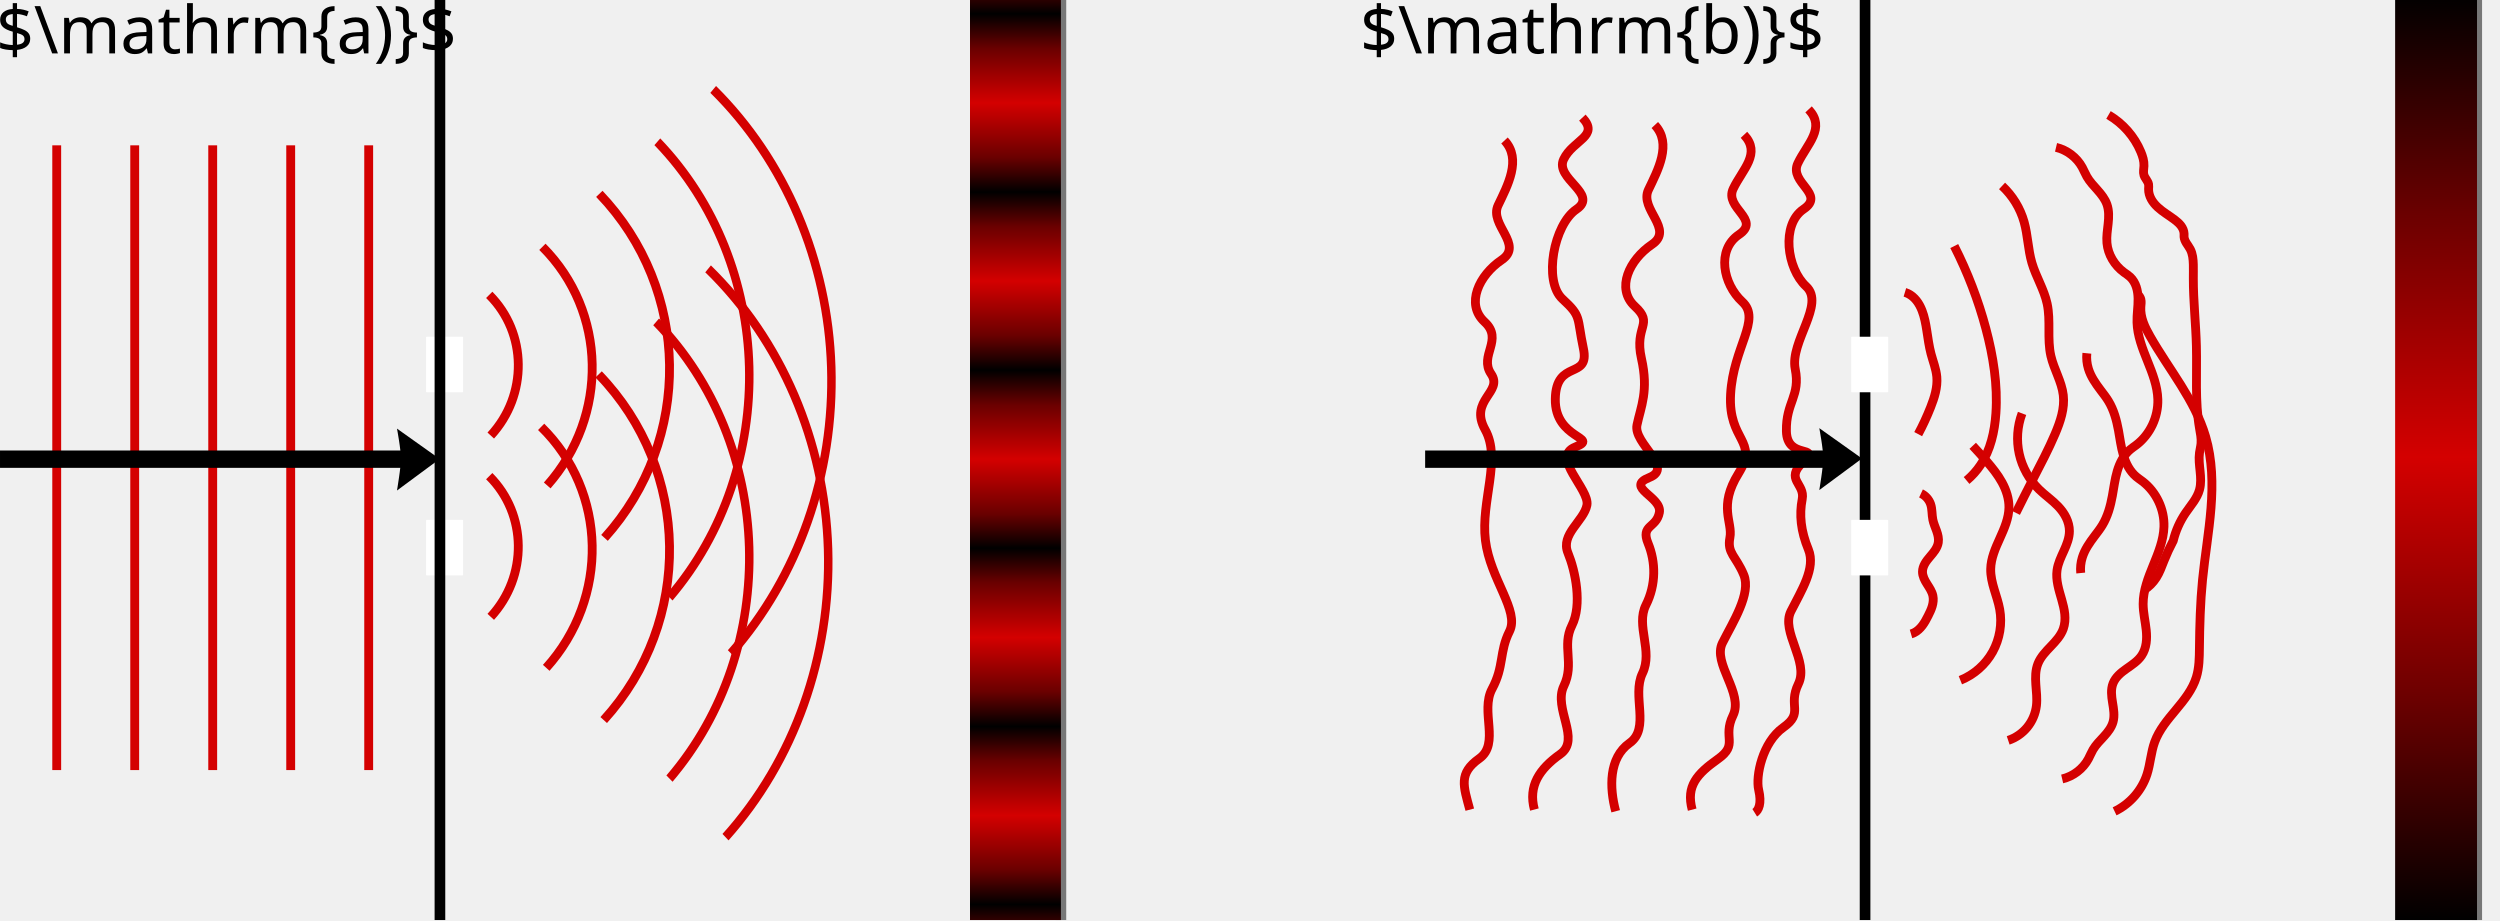
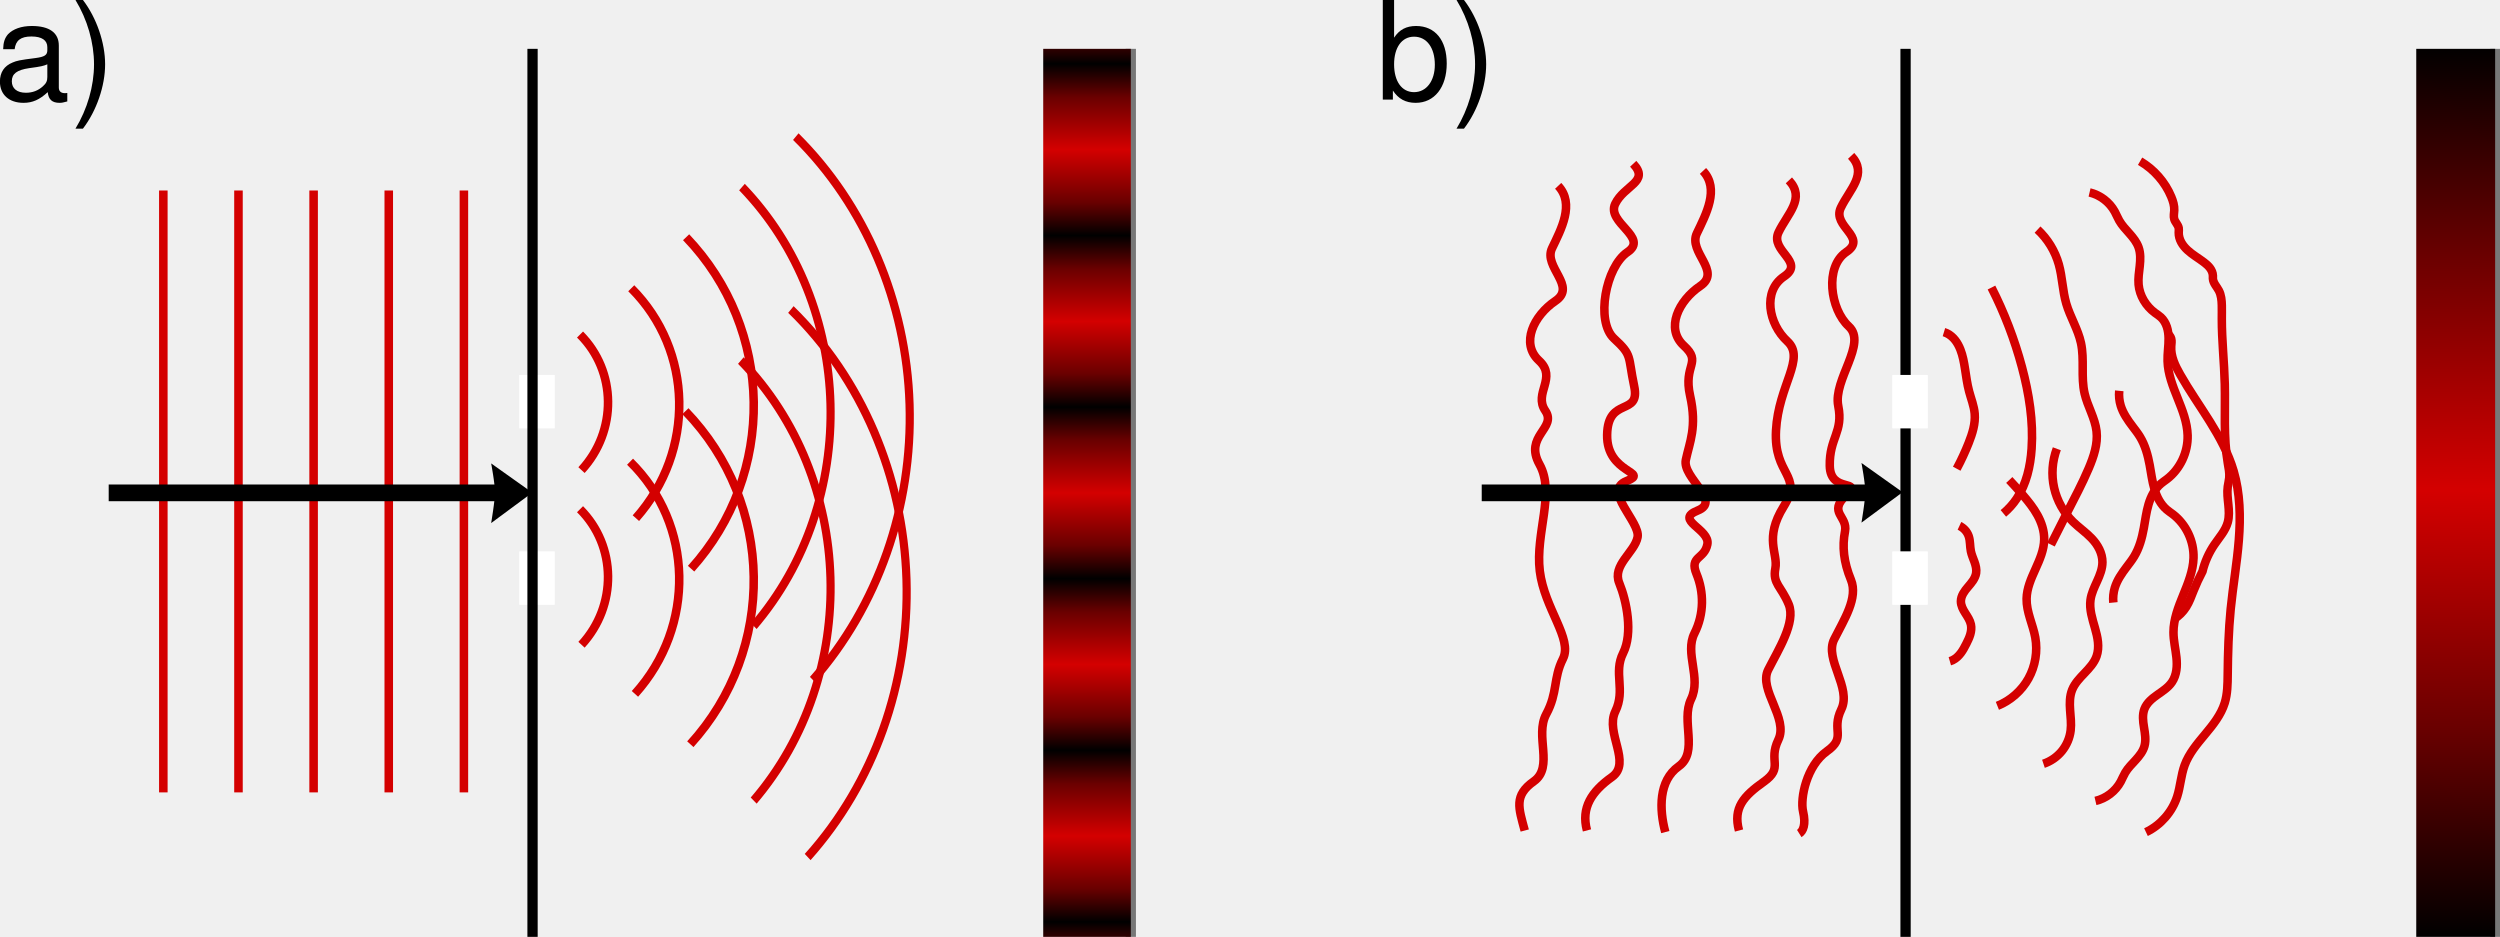
- <svg xmlns="http://www.w3.org/2000/svg" xmlns:xlink="http://www.w3.org/1999/xlink" width="705.197" height="259.522" id="svg4198" version="1.1">
-   <defs id="defs4200">
+ <svg xmlns="http://www.w3.org/2000/svg" xmlns:xlink="http://www.w3.org/1999/xlink" width="193.664mm" height="72.575mm" viewBox="0 0 193.664 72.575" version="1.1" id="svg140">
+   <defs id="defs134">
+     <linearGradient xlink:href="#linearGradient1002-6" id="linearGradient1004" x1="356.864" y1="118.557" x2="356.879" y2="143.443" gradientUnits="userSpaceOnUse" spreadMethod="reflect" gradientTransform="matrix(1,0,0,1.009586,-29.64149,-1.461416)" />
    <linearGradient id="linearGradient1002-6">
      <stop id="stop1646" offset="0" style="stop-color:#000000;stop-opacity:1;" />
      <stop style="stop-color:#6a0000;stop-opacity:1;" offset="0.388" id="stop1648" />
      <stop id="stop1650" offset="1" style="stop-color:#d40000;stop-opacity:1" />
    </linearGradient>
+     <linearGradient xlink:href="#linearGradient1002-6-0" id="linearGradient1653" gradientUnits="userSpaceOnUse" gradientTransform="matrix(0.900704,0,0,1.009586,405.1249,-1.461421)" x1="342.342" y1="272.493" x2="342.916" y2="142.857" spreadMethod="reflect" />
    <linearGradient id="linearGradient1002-6-0">
      <stop style="stop-color:#000000;stop-opacity:1;" offset="0" id="stop998" />
      <stop id="stop1006" offset="0.472" style="stop-color:#6a0000;stop-opacity:1;" />
      <stop style="stop-color:#d40000;stop-opacity:1" offset="1" id="stop1000" />
    </linearGradient>
-     <clipPath id="cp1">
-       <polygon points="-4.49423e+307,-4.49423e+307 -4.49423e+307,4.49423e+307 4.49423e+307,4.49423e+307 4.49423e+307,-4.49423e+307 " id="polygon4007" />
-     </clipPath>
-     <clipPath id="cp2">
-       <polygon points="74,13 74,100 419,100 419,13 " id="polygon4014" />
-     </clipPath>
-     <clipPath id="cp3">
-       <polygon points="74,13 74,100 434,100 434,13 " id="polygon4089" />
-     </clipPath>
-     <clipPath id="cp4">
-       <polygon points="74,13 74,100 434,100 434,13 " id="polygon4096" />
-     </clipPath>
-     <clipPath id="cp5">
-       <polygon points="-1,-1 -1,15 7,15 7,-1 " id="polygon4103" />
-     </clipPath>
-     <clipPath id="clipPath4141">
-       <polygon points="419,13 74,13 74,100 419,100 " id="polygon4143" />
-     </clipPath>
-     <clipPath id="cp1-9">
-       <polygon points="4.49423e+307,4.49423e+307 4.49423e+307,-4.49423e+307 -4.49423e+307,-4.49423e+307 -4.49423e+307,4.49423e+307 " id="polygon4007-0" />
-     </clipPath>
-     <clipPath id="cp3-8">
-       <polygon points="434,100 434,13 74,13 74,100 " id="polygon4089-0" />
-     </clipPath>
-     <clipPath id="cp4-9">
-       <polygon points="434,100 434,13 74,13 74,100 " id="polygon4096-2" />
-     </clipPath>
-     <clipPath id="clipPath4187-8">
-       <polygon points="74,100 434,100 434,13 74,13 " id="polygon4189-6" />
-     </clipPath>
-     <clipPath id="clipPath4181-3">
-       <polygon points="434,100 434,13 74,13 74,100 " id="polygon4183-4" />
-     </clipPath>
-     <clipPath id="clipPath4187">
-       <polygon points="74,100 434,100 434,13 74,13 " id="polygon4189" />
-     </clipPath>
-     <clipPath id="clipPath4181">
-       <polygon points="434,100 434,13 74,13 74,100 " id="polygon4183" />
-     </clipPath>
-     <linearGradient xlink:href="#linearGradient1002-6" id="linearGradient1004" x1="356.864" y1="118.557" x2="356.879" y2="143.443" gradientUnits="userSpaceOnUse" spreadMethod="reflect" gradientTransform="matrix(1,0,0,1.009586,-29.64149,-1.461416)" />
-     <linearGradient xlink:href="#linearGradient1002-6-0" id="linearGradient1653" gradientUnits="userSpaceOnUse" gradientTransform="matrix(0.900704,0,0,1.009586,405.1249,-1.461421)" x1="342.342" y1="272.493" x2="342.916" y2="142.857" spreadMethod="reflect" />
  </defs>
-   <g id="layer1" transform="translate(-26.72937,-13.83475)">
-     <g id="g4004" clip-path="url(#cp1)" transform="matrix(1,0,0,3.380952,-64,233.4812)">
-       <clipPath id="clipPath4135">
-         <polygon id="polygon4137" points="-4.49423e+307,-4.49423e+307 -4.49423e+307,4.49423e+307 4.49423e+307,4.49423e+307 4.49423e+307,-4.49423e+307 " />
-       </clipPath>
-     </g>
-     <g id="g4004-5" clip-path="url(#cp1-9)" transform="matrix(1,0,0,3.380952,806.0092,233.4812)">
-       <clipPath id="clipPath4135-6">
-         <polygon id="polygon4137-5" points="-4.49423e+307,-4.49423e+307 -4.49423e+307,4.49423e+307 4.49423e+307,4.49423e+307 4.49423e+307,-4.49423e+307 " />
-       </clipPath>
-     </g>
-     <g id="g49143">
-       <text id="text48599" y="28.895" x="25.608" style="font-style:normal;font-weight:normal;font-size:40px;line-height:1.25;font-family:sans-serif;letter-spacing:0px;word-spacing:0px;fill:#000000;fill-opacity:1;stroke:none" xml:space="preserve">
-         <tspan style="font-size:18.667px" y="28.895" x="25.608" id="tspan48597">$\mathrm{a)}$</tspan>
-       </text>
-       <text id="text48599-3" y="28.895" x="410.359" style="font-style:normal;font-weight:normal;font-size:40px;line-height:1.25;font-family:sans-serif;letter-spacing:0px;word-spacing:0px;fill:#000000;fill-opacity:1;stroke:none" xml:space="preserve">
-         <tspan style="font-size:18.667px" y="28.895" x="410.359" id="tspan48597-1">$\mathrm{b)}$</tspan>
-       </text>
-     </g>
-     <g id="g49137">
+   <g id="layer1" transform="translate(-3.279321,-1.041084)">
+     <g transform="matrix(0.2645833,0,0,0.2645833,4.62666,1.290528)" id="g49137">
      <g id="g49033">
        <g id="g49002">
-           <polygon transform="matrix(1.163877,0,0,3.144417,-336.9115,-33.14381)" id="polygon4098" points="419,56.112 408.653,53.39 408.653,53.39 408.805,53.699 409.137,54.442 409.313,54.889 409.466,55.34 409.572,55.759 409.608,56.112 409.572,56.432 409.466,56.846 409.313,57.312 409.137,57.787 408.805,58.599 408.653,58.944 " style="fill:#000000;fill-rule:evenodd;stroke:none" />
+           <polygon transform="matrix(1.163877,0,0,3.144417,-336.9115,-33.14381)" id="polygon4098" points="409.572,55.759 409.608,56.112 409.572,56.432 409.466,56.846 409.313,57.312 409.137,57.787 408.805,58.599 408.653,58.944 419,56.112 408.653,53.39 408.805,53.699 409.137,54.442 409.313,54.889 409.466,55.34 " style="fill:#000000;fill-rule:evenodd;stroke:none" />
          <path id="path921" d="M 42.729,54.83 V 231.056" style="fill:none;fill-rule:evenodd;stroke:#d40000;stroke-width:2.5;stroke-linecap:butt;stroke-linejoin:miter;stroke-miterlimit:4;stroke-dasharray:none;stroke-opacity:1" />
          <path id="path921-3" d="M 64.729,54.83 V 231.056" style="fill:none;fill-rule:evenodd;stroke:#d40000;stroke-width:2.5;stroke-linecap:butt;stroke-linejoin:miter;stroke-miterlimit:4;stroke-dasharray:none;stroke-opacity:1" />
          <path id="path921-3-6" d="M 86.729,54.83 V 231.056" style="fill:none;fill-rule:evenodd;stroke:#d40000;stroke-width:2.5;stroke-linecap:butt;stroke-linejoin:miter;stroke-miterlimit:4;stroke-dasharray:none;stroke-opacity:1" />
          <path id="path921-3-6-7" d="M 108.729,54.83 V 231.056" style="fill:none;fill-rule:evenodd;stroke:#d40000;stroke-width:2.5;stroke-linecap:butt;stroke-linejoin:miter;stroke-miterlimit:4;stroke-dasharray:none;stroke-opacity:1" />
          <path id="path921-3-6-7-5" d="M 130.729,54.83 V 231.056" style="fill:none;fill-rule:evenodd;stroke:#d40000;stroke-width:2.5;stroke-linecap:butt;stroke-linejoin:miter;stroke-miterlimit:4;stroke-dasharray:none;stroke-opacity:1" />
          <polyline id="polyline4091" points="74.1,56.112 409.608,56.112 " style="fill:none;stroke:#000000;stroke-width:2.376;stroke-miterlimit:4;stroke-dasharray:none;stroke-opacity:1" transform="matrix(0.3440477,0,0,-2.059345,1.23758,258.9114)" />
          <rect ry="0.176" y="108.823" x="146.911" height="15.663" width="10.442" id="rect5220" style="fill:#ffffff;fill-opacity:1;stroke:none" />
          <rect ry="0.176" y="160.485" x="146.911" height="15.663" width="10.442" id="rect5220-2" style="fill:#ffffff;fill-opacity:1;stroke:none" />
          <path transform="rotate(46.53951)" d="m 184.406,-94.984 a 71.277,71.277 0 0 1 71.444,65.693" id="path5240" style="fill:none;stroke:#d40000;stroke-width:2.5;stroke-miterlimit:4;stroke-dasharray:none;stroke-opacity:1" />
          <path transform="rotate(46.53951)" d="m 184.203,-73.052 a 48.681,49.698 0 0 1 49.791,45.319" id="path5240-0" style="fill:none;stroke:#d40000;stroke-width:2.5;stroke-miterlimit:4;stroke-dasharray:none;stroke-opacity:1" />
          <path transform="rotate(46.53952)" d="m 183.722,-52.843 a 28.415,29.009 0 0 1 29.104,26.987" id="path5240-0-3" style="fill:none;stroke:#d40000;stroke-width:2.5;stroke-miterlimit:4;stroke-dasharray:none;stroke-opacity:1" />
          <path transform="matrix(0.6542735,0.7562581,-0.6937904,0.720177,0,0)" d="m 190.915,-125.74 a 87.492,87.066 0 0 1 91.993,81.83" id="path5240-1" style="fill:none;stroke:#d40000;stroke-width:2.505;stroke-miterlimit:4;stroke-dasharray:none;stroke-opacity:1" />
          <path transform="matrix(0.6551227,0.7555225,-0.6946068,0.7193896,0,0)" d="m 191.835,-147.176 a 106.509,106.003 0 0 1 78.716,26.293 106.509,106.003 0 0 1 35.831,74.545" id="path5240-1-2" style="fill:none;stroke:#d40000;stroke-width:2.505;stroke-miterlimit:4;stroke-dasharray:none;stroke-opacity:1" />
          <path transform="rotate(46.53951)" d="M 221.23,-59.807 A 71.277,71.277 0 0 1 292.993,6.22" id="path5240-5" style="fill:none;stroke:#d40000;stroke-width:2.5;stroke-miterlimit:4;stroke-dasharray:none;stroke-opacity:1" />
          <path transform="rotate(46.53951)" d="M 220.82,-37.861 A 48.681,49.698 0 0 1 271.146,7.857" id="path5240-0-5" style="fill:none;stroke:#d40000;stroke-width:2.5;stroke-miterlimit:4;stroke-dasharray:none;stroke-opacity:1" />
          <path transform="rotate(46.53952)" d="M 220.839,-17.668 A 28.415,29.009 0 0 1 249.944,9.319" id="path5240-0-3-3" style="fill:none;stroke:#d40000;stroke-width:2.5;stroke-miterlimit:4;stroke-dasharray:none;stroke-opacity:1" />
          <path transform="matrix(0.6542735,0.7562581,-0.6937904,0.720177,0,0)" d="m 226.062,-92.117 a 87.492,87.066 0 0 1 92.47,81.791" id="path5240-1-5" style="fill:none;stroke:#d40000;stroke-width:2.505;stroke-miterlimit:4;stroke-dasharray:none;stroke-opacity:1" />
          <path transform="matrix(0.6551227,0.7555225,-0.6946068,0.7193896,0,0)" d="m 226.092,-112.796 a 106.509,106.003 0 0 1 79.533,26.294 106.509,106.003 0 0 1 35.8,75.415" id="path5240-1-2-0" style="fill:none;stroke:#d40000;stroke-width:2.505;stroke-miterlimit:4;stroke-dasharray:none;stroke-opacity:1" />
        </g>
        <g id="g49007">
          <polyline transform="matrix(2.783046,0,0,3.015367,-912.276,-25.84338)" id="polyline4080-8" points="381.992,99.225 381.992,98.379 381.992,97.532 381.992,95.698 381.992,93.984 381.992,92.305 381.992,90.483 381.992,88.782 381.992,86.94 381.992,85.13 381.992,83.443 381.992,81.613 381.992,79.905 381.992,78.23 381.992,76.413 381.992,74.717 381.992,72.879 381.992,71.075 381.992,69.392 381.992,67.567 381.992,65.864 381.992,64.018 381.992,62.206 381.992,60.515 381.992,58.682 381.992,56.971 381.992,55.293 381.992,53.473 381.992,51.775 381.992,49.934 381.992,48.126 381.992,46.441 381.992,44.613 381.992,42.906 381.992,41.233 381.992,39.418 381.992,37.724 381.992,35.888 381.992,34.174 381.992,32.493 381.992,30.67 381.992,28.968 381.992,27.125 381.992,25.314 381.992,23.625 381.992,21.794 381.992,20.085 381.992,18.409 381.992,16.591 381.992,14.894 381.992,13.947 381.992,13 " style="fill:#000000;stroke:#000000;stroke-width:1.08;stroke-miterlimit:4;stroke-dasharray:none;stroke-opacity:1" />
          <polyline transform="matrix(2.776506,0,0,3.015367,-734.6161,-25.84338)" id="polyline4080-8-1" points="381.992,99.225 381.992,98.379 381.992,97.532 381.992,95.698 381.992,93.984 381.992,92.305 381.992,90.483 381.992,88.782 381.992,86.94 381.992,85.13 381.992,83.443 381.992,81.613 381.992,79.905 381.992,78.23 381.992,76.413 381.992,74.717 381.992,72.879 381.992,71.075 381.992,69.392 381.992,67.567 381.992,65.864 381.992,64.018 381.992,62.206 381.992,60.515 381.992,58.682 381.992,56.971 381.992,55.293 381.992,53.473 381.992,51.775 381.992,49.934 381.992,48.126 381.992,46.441 381.992,44.613 381.992,42.906 381.992,41.233 381.992,39.418 381.992,37.724 381.992,35.888 381.992,34.174 381.992,32.493 381.992,30.67 381.992,28.968 381.992,27.125 381.992,25.314 381.992,23.625 381.992,21.794 381.992,20.085 381.992,18.409 381.992,16.591 381.992,14.894 381.992,13.947 381.992,13 " style="fill:#999999;stroke:#777777;stroke-width:1.082;stroke-miterlimit:4;stroke-dasharray:none;stroke-opacity:1" />
          <rect y="13.356" x="300.346" height="260" width="25.641" id="rect996" style="opacity:1;fill:url(#linearGradient1004);fill-opacity:1;fill-rule:nonzero;stroke:none;stroke-width:2.5;stroke-linecap:butt;stroke-linejoin:bevel;stroke-miterlimit:4;stroke-dasharray:none;stroke-dashoffset:0;stroke-opacity:1" />
        </g>
      </g>
      <g id="g49085">
        <g id="g49059">
          <polyline transform="matrix(2.783046,0,0,3.015367,-510.276,-25.84339)" id="polyline4080-8-5" points="381.992,99.225 381.992,98.379 381.992,97.532 381.992,95.698 381.992,93.984 381.992,92.305 381.992,90.483 381.992,88.782 381.992,86.94 381.992,85.13 381.992,83.443 381.992,81.613 381.992,79.905 381.992,78.23 381.992,76.413 381.992,74.717 381.992,72.879 381.992,71.075 381.992,69.392 381.992,67.567 381.992,65.864 381.992,64.018 381.992,62.206 381.992,60.515 381.992,58.682 381.992,56.971 381.992,55.293 381.992,53.473 381.992,51.775 381.992,49.934 381.992,48.126 381.992,46.441 381.992,44.613 381.992,42.906 381.992,41.233 381.992,39.418 381.992,37.724 381.992,35.888 381.992,34.174 381.992,32.493 381.992,30.67 381.992,28.968 381.992,27.125 381.992,25.314 381.992,23.625 381.992,21.794 381.992,20.085 381.992,18.409 381.992,16.591 381.992,14.894 381.992,13.947 381.992,13 " style="fill:#000000;stroke:#000000;stroke-width:1.08;stroke-miterlimit:4;stroke-dasharray:none;stroke-opacity:1" />
          <polyline transform="matrix(2.50081,0,0,3.015367,-229.8485,-25.84339)" id="polyline4080-8-1-9" points="381.992,99.225 381.992,98.379 381.992,97.532 381.992,95.698 381.992,93.984 381.992,92.305 381.992,90.483 381.992,88.782 381.992,86.94 381.992,85.13 381.992,83.443 381.992,81.613 381.992,79.905 381.992,78.23 381.992,76.413 381.992,74.717 381.992,72.879 381.992,71.075 381.992,69.392 381.992,67.567 381.992,65.864 381.992,64.018 381.992,62.206 381.992,60.515 381.992,58.682 381.992,56.971 381.992,55.293 381.992,53.473 381.992,51.775 381.992,49.934 381.992,48.126 381.992,46.441 381.992,44.613 381.992,42.906 381.992,41.233 381.992,39.418 381.992,37.724 381.992,35.888 381.992,34.174 381.992,32.493 381.992,30.67 381.992,28.968 381.992,27.125 381.992,25.314 381.992,23.625 381.992,21.794 381.992,20.085 381.992,18.409 381.992,16.591 381.992,14.894 381.992,13.947 381.992,13 " style="fill:#999999;stroke:#777777;stroke-width:1.14;stroke-miterlimit:4;stroke-dasharray:none;stroke-opacity:1" />
          <rect y="13.356" x="702.346" height="260" width="23.095" id="rect996-3" style="opacity:1;fill:url(#linearGradient1653);fill-opacity:1;fill-rule:nonzero;stroke:none;stroke-width:2.5;stroke-linecap:butt;stroke-linejoin:bevel;stroke-miterlimit:4;stroke-dasharray:none;stroke-dashoffset:0;stroke-opacity:1" />
        </g>
        <g id="g49054">
          <path id="path5996" d="m 473.083,47.012 c 4.947,5.265 -2.664,6.27 -5.276,11.752 -2.612,5.483 9.972,9.802 3.603,14.106 -6.369,4.304 -9.404,20.275 -3.939,25.305 5.465,5.03 4.008,5.004 5.9,13.96 1.892,8.956 -7.745,2.826 -7.923,14.264 -0.179,11.437 12.739,10.703 5.66,13.514 -7.079,2.811 4.111,11.962 3.259,16.419 -0.852,4.457 -7.516,8.188 -5.359,13.45 2.158,5.261 4.044,14.663 1.128,20.476 -2.916,5.812 0.778,10.757 -2.283,17.078 -3.061,6.322 4.892,15.039 -1.017,19.233 -5.909,4.194 -9.066,8.974 -7.29,15.623" style="fill:none;stroke:#d40000;stroke-width:2.5;stroke-linecap:butt;stroke-linejoin:miter;stroke-miterlimit:4;stroke-dasharray:none;stroke-opacity:1" />
          <path id="path5996-3" d="m 493.515,49.1 c 4.947,5.265 0.817,12.796 -1.795,18.278 -2.612,5.483 7.361,11.107 0.992,15.412 -6.369,4.304 -10.274,12.444 -4.81,17.474 5.465,5.03 -0.234,5.442 1.839,14.671 2.073,9.229 -0.156,13.551 -1.251,18.774 -1.095,5.223 10.564,12.008 3.485,14.819 -7.079,2.811 3.676,5.436 2.824,9.893 -0.852,4.457 -5.341,3.403 -3.183,8.664 2.158,5.261 2.304,11.618 -0.612,17.43 -2.916,5.812 2.084,12.932 -0.978,19.254 -3.061,6.322 2.281,15.474 -3.628,19.668 -5.909,4.194 -5.696,12.588 -3.92,19.237" style="fill:none;stroke:#d40000;stroke-width:2.5;stroke-linecap:butt;stroke-linejoin:miter;stroke-miterlimit:4;stroke-dasharray:none;stroke-opacity:1" />
          <path id="path5996-3-6" d="m 536.891,44.688 c 4.947,5.265 -0.414,9.719 -3.026,15.202 -2.612,5.483 7.977,8.646 1.608,12.95 -6.369,4.304 -4.737,16.751 0.728,21.781 5.465,5.03 -4.618,15.582 -3.084,23.285 1.534,7.703 -2.641,9.303 -2.482,17.543 0.159,8.24 10.012,3.622 4.715,8.667 -5.297,5.044 0.599,6.051 -0.253,10.508 -0.852,4.457 -0.418,8.94 1.739,14.201 2.158,5.261 -2.003,11.618 -4.919,17.43 -2.916,5.812 5.16,14.163 2.099,20.484 -3.061,6.322 1.666,8.09 -4.243,12.285 -5.909,4.194 -7.861,13.753 -6.956,17.63 0.905,3.877 -0.023,5.768 -1.117,6.448" style="fill:none;stroke:#d40000;stroke-width:2.5;stroke-linecap:butt;stroke-linejoin:miter;stroke-miterlimit:4;stroke-dasharray:none;stroke-opacity:1" />
          <path id="path5996-3-6-3" d="m 518.666,51.86 c 4.947,5.265 -0.414,9.719 -3.026,15.202 -2.612,5.483 7.977,8.646 1.608,12.95 -6.369,4.304 -4.519,13.923 0.946,18.953 5.465,5.03 -2.573,12.751 -3.301,26.113 -0.728,13.361 8.06,12.881 2.234,22.294 -5.827,9.413 -1.576,13.665 -2.428,18.122 -0.852,4.457 1.757,5.242 3.914,10.503 2.158,5.261 -3.091,13.358 -6.007,19.171 -2.916,5.812 6.03,14.163 2.969,20.484 -3.061,6.322 1.666,8.09 -4.243,12.285 -5.909,4.194 -9.05,7.633 -7.274,14.283" style="fill:none;stroke:#d40000;stroke-width:2.5;stroke-linecap:butt;stroke-linejoin:miter;stroke-miterlimit:4;stroke-dasharray:none;stroke-opacity:1" />
          <path id="path5996-3-5" d="m 451.112,53.47 c 4.947,5.265 0.817,12.796 -1.795,18.278 -2.612,5.483 7.361,11.107 0.992,15.412 -6.369,4.304 -10.274,12.444 -4.81,17.474 5.465,5.03 -1.681,9.513 1.839,14.671 3.52,5.158 -6.343,7.356 -1.686,15.728 4.657,8.372 -1.267,20.176 0.08,31.201 1.346,11.024 9.7,19.884 6.784,25.697 -2.916,5.812 -1.466,9.85 -4.893,16.208 -3.427,6.358 2.281,15.474 -3.628,19.668 -5.909,4.194 -4.446,7.767 -2.67,14.416" style="fill:none;stroke:#d40000;stroke-width:2.5;stroke-linecap:butt;stroke-linejoin:miter;stroke-miterlimit:4;stroke-dasharray:none;stroke-opacity:1" />
          <path d="m 564.059,96.296 c 0.289,0.088 0.572,0.199 0.845,0.33 0.958,0.461 1.782,1.177 2.44,2.013 0.658,0.836 1.154,1.79 1.541,2.78 0.705,1.805 1.05,3.727 1.347,5.641 0.343,2.207 0.628,4.43 1.201,6.59 0.573,2.163 1.436,4.271 1.629,6.501 0.254,2.936 -0.672,5.842 -1.754,8.584 -1.02,2.584 -2.189,5.109 -3.5,7.559" id="path6127" style="fill:none;stroke:#d40000;stroke-width:2.5;stroke-linecap:butt;stroke-linejoin:miter;stroke-miterlimit:4;stroke-dasharray:none;stroke-opacity:1" />
          <path id="path6131" d="m 577.981,83.243 c 3.774,7.419 6.769,15.235 8.919,23.276 2.084,7.795 3.378,15.879 2.828,23.929 -0.35,5.117 -1.5,10.311 -4.351,14.575 -1.088,1.628 -2.411,3.098 -3.916,4.351" style="fill:none;stroke:#d40000;stroke-width:2.5;stroke-linecap:butt;stroke-linejoin:miter;stroke-miterlimit:4;stroke-dasharray:none;stroke-opacity:1" />
          <path d="m 591.468,66.276 c 2.959,2.741 5.14,6.313 6.227,10.197 1.05,3.752 1.091,7.734 2.181,11.475 1.15,3.945 3.438,7.517 4.306,11.534 1.047,4.842 -0.049,9.964 1.064,14.792 0.869,3.77 3.051,7.196 3.493,11.039 0.428,3.726 -0.828,7.431 -2.294,10.883 -1.865,4.391 -4.098,8.615 -6.282,12.856 -1.618,3.141 -3.211,6.294 -4.779,9.46" id="path6135" style="fill:none;stroke:#d40000;stroke-width:2.5;stroke-linecap:butt;stroke-linejoin:miter;stroke-miterlimit:4;stroke-dasharray:none;stroke-opacity:1" />
          <path id="path6139" d="m 606.696,55.399 c 3.109,0.741 5.867,2.849 7.396,5.656 0.466,0.854 0.821,1.766 1.305,2.61 0.805,1.404 1.941,2.583 3.012,3.796 1.071,1.213 2.106,2.509 2.644,4.035 0.607,1.722 0.535,3.605 0.341,5.42 -0.194,1.816 -0.501,3.638 -0.341,5.457 0.289,3.269 2.144,6.32 4.786,8.266 0.584,0.43 1.208,0.813 1.74,1.305 0.822,0.76 1.399,1.761 1.75,2.823 0.351,1.063 0.485,2.187 0.506,3.306 0.041,2.238 -0.363,4.468 -0.298,6.705 0.109,3.775 1.537,7.371 2.943,10.875 1.406,3.505 2.83,7.103 2.93,10.878 0.13,4.916 -2.176,9.859 -6.091,12.835 -0.577,0.439 -1.187,0.837 -1.74,1.305 -1.818,1.539 -2.937,3.764 -3.615,6.047 -0.678,2.284 -0.958,4.662 -1.389,7.005 -0.529,2.88 -1.308,5.763 -2.828,8.266 -0.648,1.067 -1.422,2.05 -2.175,3.046 -1.419,1.874 -2.793,3.843 -3.481,6.091 -0.429,1.403 -0.578,2.891 -0.435,4.351" style="fill:none;stroke:#d40000;stroke-width:2.5;stroke-linecap:butt;stroke-linejoin:miter;stroke-miterlimit:4;stroke-dasharray:none;stroke-opacity:1" />
          <path id="path6143" d="m 621.489,46.262 c 4.07,2.366 7.332,6.094 9.137,10.442 0.517,1.245 0.922,2.569 0.87,3.916 -0.017,0.438 -0.082,0.872 -0.11,1.309 -0.028,0.437 -0.019,0.883 0.11,1.302 0.143,0.468 0.426,0.878 0.693,1.288 0.267,0.41 0.526,0.841 0.612,1.323 0.076,0.429 0.009,0.869 0,1.305 -0.021,0.994 0.267,1.98 0.74,2.854 0.474,0.874 1.129,1.64 1.859,2.313 1.461,1.347 3.215,2.33 4.797,3.535 0.646,0.492 1.268,1.026 1.754,1.677 0.485,0.65 0.828,1.428 0.857,2.239 0.01,0.29 -0.02,0.581 0,0.87 0.044,0.654 0.338,1.266 0.684,1.823 0.346,0.557 0.751,1.078 1.056,1.658 0.695,1.321 0.832,2.859 0.87,4.351 0.033,1.305 0.002,2.61 0,3.916 -0.008,6.389 0.712,12.757 0.87,19.143 0.191,7.699 -0.429,15.468 0.87,23.059 0.247,1.441 0.563,2.894 0.435,4.351 -0.077,0.879 -0.316,1.736 -0.435,2.61 -0.237,1.733 -0.004,3.49 0.171,5.23 0.176,1.74 0.29,3.526 -0.171,5.212 -0.674,2.461 -2.481,4.416 -3.916,6.526 -1.615,2.375 -2.8,5.041 -3.481,7.831 -0.97,1.837 -1.841,3.726 -2.61,5.656 -0.65,1.631 -1.233,3.305 -2.175,4.786 -0.888,1.396 -2.085,2.593 -3.481,3.481" style="fill:none;stroke:#d40000;stroke-width:2.5;stroke-linecap:butt;stroke-linejoin:miter;stroke-miterlimit:4;stroke-dasharray:none;stroke-opacity:1" />
          <path d="m 565.785,192.664 c 0.29,-0.085 0.573,-0.196 0.845,-0.33 0.948,-0.469 1.734,-1.22 2.371,-2.065 0.636,-0.845 1.133,-1.785 1.61,-2.728 0.446,-0.88 0.88,-1.772 1.157,-2.718 0.277,-0.946 0.392,-1.957 0.19,-2.923 -0.255,-1.223 -0.991,-2.281 -1.655,-3.339 -0.332,-0.529 -0.651,-1.07 -0.889,-1.647 -0.238,-0.578 -0.394,-1.196 -0.389,-1.821 0.007,-0.795 0.276,-1.571 0.664,-2.264 0.388,-0.694 0.893,-1.315 1.406,-1.922 0.513,-0.607 1.039,-1.207 1.476,-1.871 0.438,-0.664 0.788,-1.399 0.911,-2.184 0.171,-1.096 -0.108,-2.212 -0.478,-3.258 -0.37,-1.045 -0.836,-2.064 -1.059,-3.151 -0.297,-1.449 -0.153,-2.982 -0.626,-4.384 -0.447,-1.323 -1.453,-2.447 -2.719,-3.037" id="path6127-3" style="fill:none;stroke:#d40000;stroke-width:2.5;stroke-linecap:butt;stroke-linejoin:miter;stroke-miterlimit:4;stroke-dasharray:none;stroke-opacity:1" />
          <path id="path6131-1" d="m 579.707,205.716 c 3.834,-1.532 7.111,-4.419 9.113,-8.03 2.002,-3.611 2.714,-7.92 1.982,-11.983 -0.345,-1.913 -0.995,-3.756 -1.551,-5.618 -0.556,-1.863 -1.024,-3.78 -0.988,-5.724 0.057,-3.042 1.335,-5.911 2.587,-8.684 1.251,-2.773 2.522,-5.647 2.563,-8.689 0.033,-2.472 -0.762,-4.902 -1.947,-7.072 -1.185,-2.17 -2.751,-4.106 -4.362,-5.981 -1.272,-1.48 -2.577,-2.931 -3.916,-4.351" style="fill:none;stroke:#d40000;stroke-width:2.5;stroke-linecap:butt;stroke-linejoin:miter;stroke-miterlimit:4;stroke-dasharray:none;stroke-opacity:1" />
          <path d="m 593.194,222.684 c 2.102,-0.701 3.998,-2.009 5.399,-3.726 1.401,-1.717 2.303,-3.836 2.569,-6.036 0.24,-1.987 -0.029,-3.994 -0.168,-5.99 -0.139,-1.996 -0.136,-4.062 0.609,-5.92 0.757,-1.888 2.212,-3.395 3.618,-4.865 1.406,-1.47 2.834,-3.012 3.516,-4.929 0.471,-1.323 0.556,-2.761 0.42,-4.158 -0.137,-1.398 -0.489,-2.765 -0.874,-4.116 -0.771,-2.701 -1.691,-5.475 -1.31,-8.258 0.264,-1.924 1.134,-3.703 1.935,-5.472 0.8,-1.77 1.554,-3.625 1.558,-5.567 0.003,-1.307 -0.34,-2.603 -0.908,-3.78 -0.568,-1.177 -1.357,-2.239 -2.256,-3.187 -1.661,-1.752 -3.685,-3.121 -5.412,-4.807 -2.769,-2.704 -4.732,-6.224 -5.574,-10.002 -0.843,-3.778 -0.563,-7.798 0.795,-11.423" id="path6135-9" style="fill:none;stroke:#d40000;stroke-width:2.5;stroke-linecap:butt;stroke-linejoin:miter;stroke-miterlimit:4;stroke-dasharray:none;stroke-opacity:1" />
          <path id="path6139-3" d="m 608.422,233.561 c 3.114,-0.728 5.877,-2.841 7.396,-5.656 0.462,-0.856 0.813,-1.771 1.305,-2.61 0.82,-1.4 2.002,-2.545 3.094,-3.746 1.092,-1.201 2.131,-2.521 2.562,-4.086 0.487,-1.767 0.149,-3.641 -0.144,-5.45 -0.146,-0.904 -0.281,-1.814 -0.293,-2.731 -0.012,-0.916 0.101,-1.844 0.437,-2.696 0.347,-0.881 0.922,-1.659 1.59,-2.33 0.668,-0.671 1.43,-1.242 2.203,-1.788 1.547,-1.093 3.196,-2.143 4.256,-3.713 0.695,-1.029 1.098,-2.237 1.28,-3.466 0.182,-1.228 0.149,-2.48 0.024,-3.716 -0.25,-2.471 -0.868,-4.91 -0.868,-7.394 -6e-4,-3.779 1.42,-7.396 2.847,-10.895 1.427,-3.499 2.904,-7.082 3.027,-10.858 0.159,-4.917 -2.172,-9.86 -6.091,-12.835 -0.578,-0.439 -1.187,-0.836 -1.74,-1.305 -1.818,-1.539 -2.936,-3.764 -3.614,-6.047 -0.678,-2.283 -0.958,-4.662 -1.389,-7.005 -0.53,-2.88 -1.308,-5.763 -2.828,-8.266 -0.648,-1.067 -1.422,-2.05 -2.175,-3.046 -1.419,-1.874 -2.793,-3.843 -3.481,-6.091 -0.429,-1.403 -0.578,-2.891 -0.435,-4.351" style="fill:none;stroke:#d40000;stroke-width:2.5;stroke-linecap:butt;stroke-linejoin:miter;stroke-miterlimit:4;stroke-dasharray:none;stroke-opacity:1" />
          <path id="path6143-4" d="m 623.214,242.698 c 4.296,-2.041 7.684,-5.913 9.137,-10.442 0.957,-2.984 1.102,-6.192 2.175,-9.137 1.247,-3.423 3.663,-6.27 5.995,-9.069 2.333,-2.798 4.682,-5.722 5.752,-9.205 0.817,-2.658 0.838,-5.486 0.87,-8.266 0.074,-6.389 0.243,-12.784 0.87,-19.143 0.667,-6.763 1.852,-13.471 2.387,-20.246 0.535,-6.775 0.402,-13.697 -1.517,-20.216 -3.053,-10.371 -10.323,-18.879 -15.663,-28.28 -0.724,-1.275 -1.417,-2.575 -1.912,-3.955 -0.496,-1.38 -0.791,-2.848 -0.698,-4.312 0.046,-0.727 0.186,-1.471 0,-2.175 -0.136,-0.515 -0.447,-0.982 -0.87,-1.305" style="fill:none;stroke:#d40000;stroke-width:2.5;stroke-linecap:butt;stroke-linejoin:miter;stroke-miterlimit:4;stroke-dasharray:none;stroke-opacity:1" />
          <polyline id="polyline4091-3" points="74.1,56.112 409.608,56.112 " style="fill:none;stroke:#000000;stroke-width:2.376;stroke-miterlimit:4;stroke-dasharray:none;stroke-opacity:1" transform="matrix(0.3440477,0,0,-2.059345,403.2376,258.9114)" />
          <rect ry="0.176" y="108.823" x="548.911" height="15.663" width="10.442" id="rect5220-6" style="fill:#ffffff;fill-opacity:1;stroke:none" />
          <rect ry="0.176" y="160.485" x="548.911" height="15.663" width="10.442" id="rect5220-2-2" style="fill:#ffffff;fill-opacity:1;stroke:none" />
-           <polygon transform="matrix(1.163877,0,0,3.144417,64.29329,-33.273)" id="polygon4098-4" points="409.313,54.889 409.466,55.34 409.572,55.759 409.608,56.112 409.572,56.432 409.466,56.846 409.313,57.312 409.137,57.787 408.805,58.599 408.653,58.944 419,56.112 408.653,53.39 408.805,53.699 409.137,54.442 " style="fill:#000000;fill-rule:evenodd;stroke:none" />
+           <polygon transform="matrix(1.163877,0,0,3.144417,64.29329,-33.273)" id="polygon4098-4" points="409.137,57.787 408.805,58.599 408.653,58.944 419,56.112 408.653,53.39 408.805,53.699 409.137,54.442 409.313,54.889 409.466,55.34 409.572,55.759 409.608,56.112 409.572,56.432 409.466,56.846 409.313,57.312 " style="fill:#000000;fill-rule:evenodd;stroke:none" />
        </g>
      </g>
    </g>
+     <text xml:space="preserve" style="font-style:normal;font-variant:normal;font-weight:normal;font-stretch:normal;font-size:10.583px;line-height:1.25;font-family:'Nimbus Sans L';-inkscape-font-specification:'Nimbus Sans L';letter-spacing:0px;word-spacing:0px;fill:#000000;fill-opacity:1;stroke:none;stroke-width:0.265" x="2.835" y="8.756" id="text4080">
+       <tspan id="tspan4078" x="2.835" y="8.756" style="stroke-width:0.265">a)</tspan>
+     </text>
+     <text xml:space="preserve" style="font-style:normal;font-variant:normal;font-weight:normal;font-stretch:normal;font-size:10.583px;line-height:1.25;font-family:'Nimbus Sans L';-inkscape-font-specification:'Nimbus Sans L';letter-spacing:0px;word-spacing:0px;fill:#000000;fill-opacity:1;stroke:none;stroke-width:0.265" x="109.819" y="8.756" id="text4080-5">
+       <tspan id="tspan4078-0" x="109.819" y="8.756" style="stroke-width:0.265">b)</tspan>
+     </text>
  </g>
</svg>
